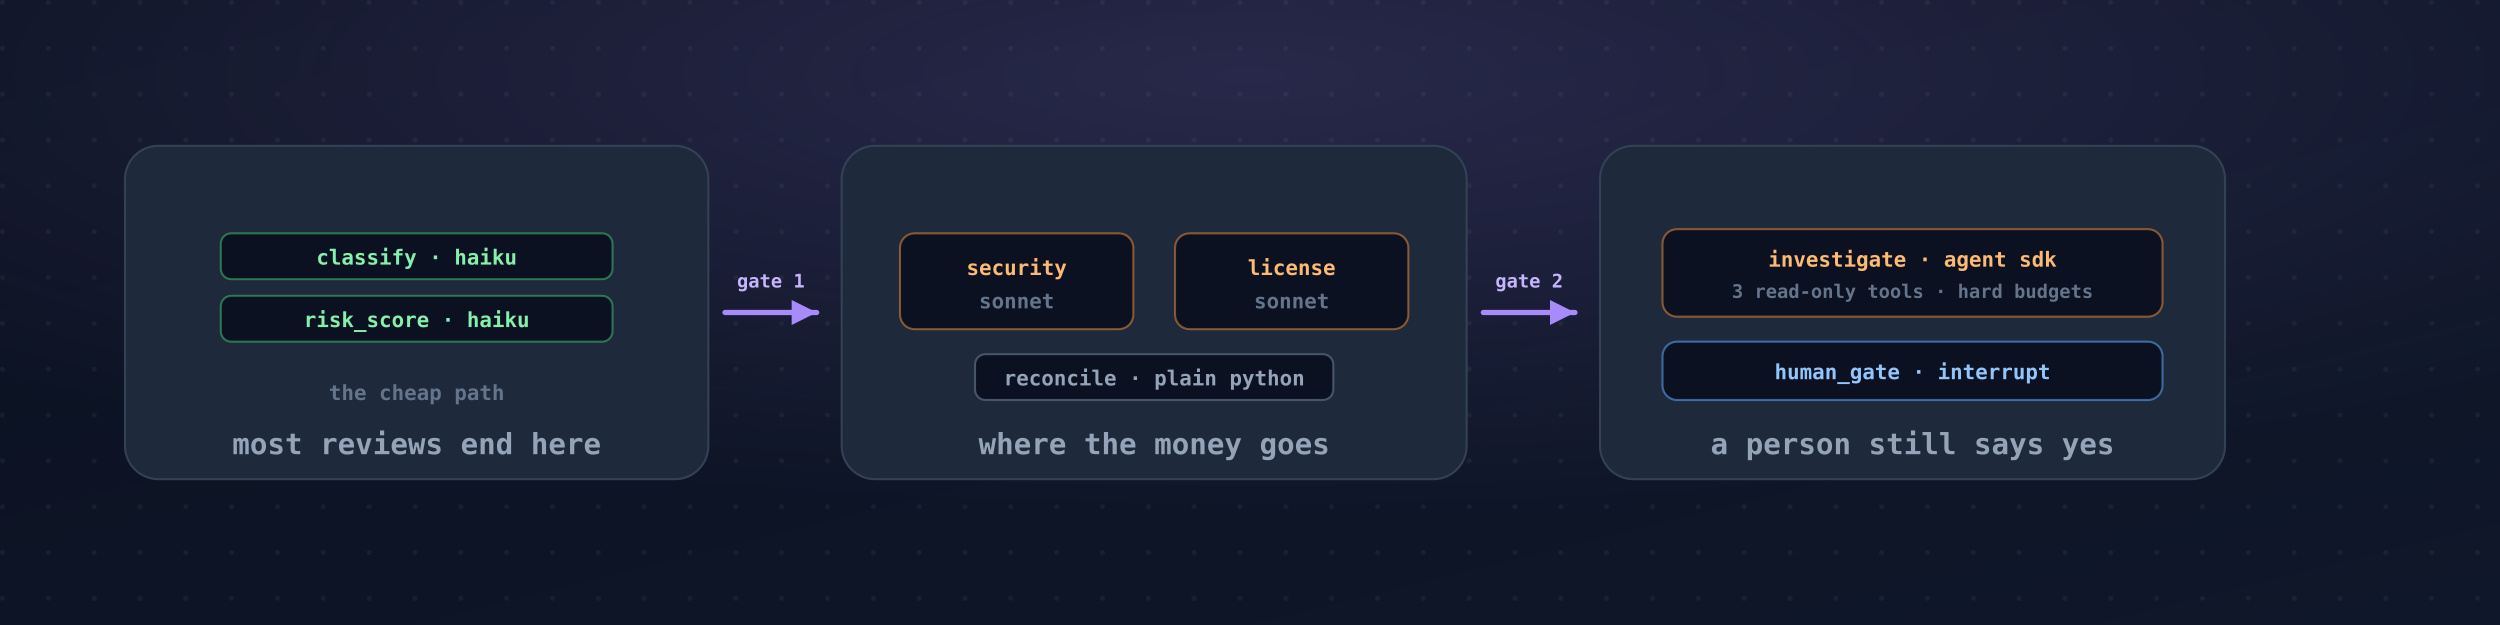
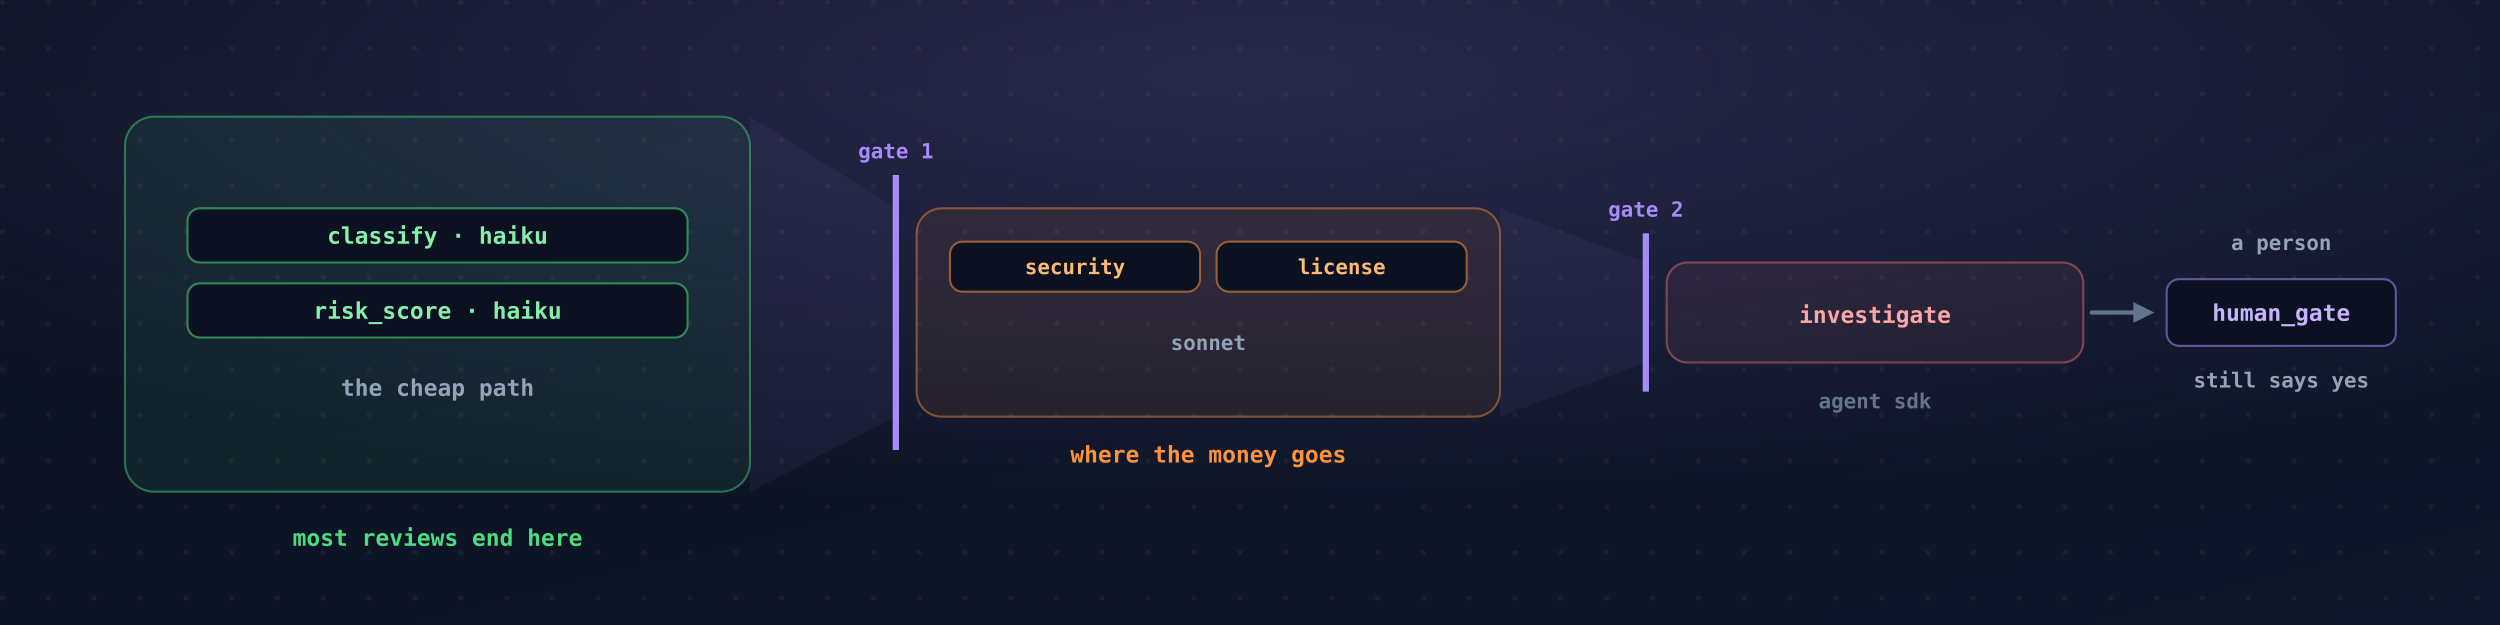
<svg xmlns="http://www.w3.org/2000/svg" viewBox="0 0 1200 300" role="img" aria-label="A review pipeline split into a cheap green path and an expensive orange path, with two gates controlling which traffic reaches the expensive one">
  <defs>
    <linearGradient id="bg" x1="0" y1="0" x2="1" y2="1">
      <stop offset="0" stop-color="#0b1120" />
      <stop offset="1" stop-color="#0f172a" />
    </linearGradient>
    <radialGradient id="glow" cx="0.5" cy="0.12" r="0.7">
      <stop offset="0" stop-color="#a78bfa" stop-opacity="0.18" />
      <stop offset="1" stop-color="#a78bfa" stop-opacity="0" />
    </radialGradient>
    <pattern id="dots" width="22" height="22" patternUnits="userSpaceOnUse">
      <circle cx="1.2" cy="1.2" r="1.2" fill="#f8fafc" fill-opacity="0.05" />
    </pattern>
  </defs>
  <rect width="1200" height="300" fill="url(#bg)" />
  <rect width="1200" height="300" fill="url(#dots)" />
  <rect width="1200" height="300" fill="url(#glow)" />
-   <g font-family="ui-monospace, SFMono-Regular, Menlo, monospace" font-size="14" font-weight="600" fill="#94a3b8" text-anchor="middle">
-     <g transform="translate(60 70)">
-       <rect width="280" height="160" rx="16" fill="#1e293b" stroke="#334155" />
-       <g font-size="10">
-         <g transform="translate(46 42)">
-           <rect width="188" height="22" rx="5" fill="#0b1120" stroke="#4ade80" stroke-opacity="0.45" />
-           <text x="94" y="15" fill="#86efac">classify · haiku</text>
-         </g>
-         <g transform="translate(46 72)">
-           <rect width="188" height="22" rx="5" fill="#0b1120" stroke="#4ade80" stroke-opacity="0.45" />
-           <text x="94" y="15" fill="#86efac">risk_score · haiku</text>
-         </g>
-       </g>
-       <text x="140" y="122" font-size="10" fill="#64748b">the cheap path</text>
-       <text x="140" y="148">most reviews end here</text>
-     </g>
-     <g transform="translate(348 130)">
-       <path d="M0 20 h44" stroke="#a78bfa" stroke-width="2.5" stroke-linecap="round" />
-       <path d="M44 20 l-12 -6 l0 12 z" fill="#a78bfa" />
-       <text x="22" y="8" font-size="9" fill="#c4b5fd">gate 1</text>
-     </g>
-     <g transform="translate(404 70)">
-       <rect width="300" height="160" rx="16" fill="#1e293b" stroke="#334155" />
-       <g font-size="10">
-         <g transform="translate(28 42)">
-           <rect width="112" height="46" rx="7" fill="#0b1120" stroke="#fb923c" stroke-opacity="0.5" />
-           <text x="56" y="20" fill="#fdba74">security</text>
-           <text x="56" y="36" fill="#64748b">sonnet</text>
-         </g>
-         <g transform="translate(160 42)">
-           <rect width="112" height="46" rx="7" fill="#0b1120" stroke="#fb923c" stroke-opacity="0.5" />
-           <text x="56" y="20" fill="#fdba74">license</text>
-           <text x="56" y="36" fill="#64748b">sonnet</text>
-         </g>
-       </g>
-       <g transform="translate(64 100)">
-         <rect width="172" height="22" rx="5" fill="#0b1120" stroke="#475569" />
-         <text x="86" y="15" font-size="10" fill="#94a3b8">reconcile · plain python</text>
-       </g>
-       <text x="150" y="148">where the money goes</text>
-     </g>
-     <g transform="translate(712 130)">
-       <path d="M0 20 h44" stroke="#a78bfa" stroke-width="2.5" stroke-linecap="round" />
-       <path d="M44 20 l-12 -6 l0 12 z" fill="#a78bfa" />
-       <text x="22" y="8" font-size="9" fill="#c4b5fd">gate 2</text>
-     </g>
-     <g transform="translate(768 70)">
-       <rect width="300" height="160" rx="16" fill="#1e293b" stroke="#334155" />
-       <g transform="translate(30 40)">
-         <rect width="240" height="42" rx="7" fill="#0b1120" stroke="#fb923c" stroke-opacity="0.5" />
-         <text x="120" y="18" font-size="10" fill="#fdba74">investigate · agent sdk</text>
-         <text x="120" y="33" font-size="9" fill="#64748b">3 read-only tools · hard budgets</text>
-       </g>
-       <g transform="translate(30 94)">
-         <rect width="240" height="28" rx="7" fill="#0b1120" stroke="#60a5fa" stroke-opacity="0.55" />
-         <text x="120" y="18" font-size="10" fill="#93c5fd">human_gate · interrupt</text>
-       </g>
-       <text x="150" y="148">a person still says yes</text>
-     </g>
+   <g font-family="ui-monospace, SFMono-Regular, Menlo, monospace" font-weight="600" text-anchor="middle">
+     <rect x="60" y="56" width="300" height="180" rx="14" fill="#4ade80" fill-opacity="0.08" stroke="#4ade80" stroke-opacity="0.45" />
+     <rect x="90" y="100" width="240" height="26" rx="6" fill="#0b1120" stroke="#4ade80" stroke-opacity="0.55" />
+     <text x="210.0" y="117.0" font-size="11" fill="#86efac">classify · haiku</text>
+     <rect x="90" y="136" width="240" height="26" rx="6" fill="#0b1120" stroke="#4ade80" stroke-opacity="0.55" />
+     <text x="210.0" y="153.0" font-size="11" fill="#86efac">risk_score · haiku</text>
+     <text x="210" y="190" font-size="11" fill="#94a3b8">the cheap path</text>
+     <text x="210" y="262" font-size="11" fill="#4ade80">most reviews end here</text>
+     <path d="M360 56 L 430 100 V 200 L 360 236 z" fill="#a78bfa" fill-opacity="0.06" />
+     <line x1="430" y1="84" x2="430" y2="216" stroke="#a78bfa" stroke-width="3" />
+     <text x="430" y="76" font-size="10" fill="#a78bfa">gate 1</text>
+     <rect x="440" y="100" width="280" height="100" rx="12" fill="#fb923c" fill-opacity="0.08" stroke="#fb923c" stroke-opacity="0.45" />
+     <rect x="456" y="116" width="120" height="24" rx="6" fill="#0b1120" stroke="#fb923c" stroke-opacity="0.55" />
+     <text x="516.0" y="131.6" font-size="10" fill="#fdba74">security</text>
+     <rect x="584" y="116" width="120" height="24" rx="6" fill="#0b1120" stroke="#fb923c" stroke-opacity="0.55" />
+     <text x="644.0" y="131.6" font-size="10" fill="#fdba74">license</text>
+     <text x="580" y="168" font-size="10" fill="#94a3b8">sonnet</text>
+     <text x="580" y="222" font-size="11" fill="#fb923c">where the money goes</text>
+     <path d="M720 100 L 790 126 V 174 L 720 200 z" fill="#a78bfa" fill-opacity="0.06" />
+     <line x1="790" y1="112" x2="790" y2="188" stroke="#a78bfa" stroke-width="3" />
+     <text x="790" y="104" font-size="10" fill="#a78bfa">gate 2</text>
+     <rect x="800" y="126" width="200" height="48" rx="10" fill="#f87171" fill-opacity="0.08" stroke="#f87171" stroke-opacity="0.45" />
+     <text x="900" y="155" font-size="11" fill="#fca5a5">investigate</text>
+     <text x="900" y="196" font-size="10" fill="#64748b">agent sdk</text>
+     <line x1="1004" y1="150" x2="1026.0" y2="150.0" stroke="#64748b" stroke-width="2" stroke-linecap="round" />
+     <path d="M1034 150 L1024.0 145.0 L1024.0 155.0 z" fill="#64748b" />
+     <rect x="1040" y="134" width="110" height="32" rx="6" fill="#0b1120" stroke="#a78bfa" stroke-opacity="0.55" />
+     <text x="1095.0" y="154.0" font-size="11" fill="#c4b5fd">human_gate</text>
+     <text x="1095" y="120" font-size="10" fill="#94a3b8">a person</text>
+     <text x="1095" y="186" font-size="10" fill="#94a3b8">still says yes</text>
  </g>
</svg>
